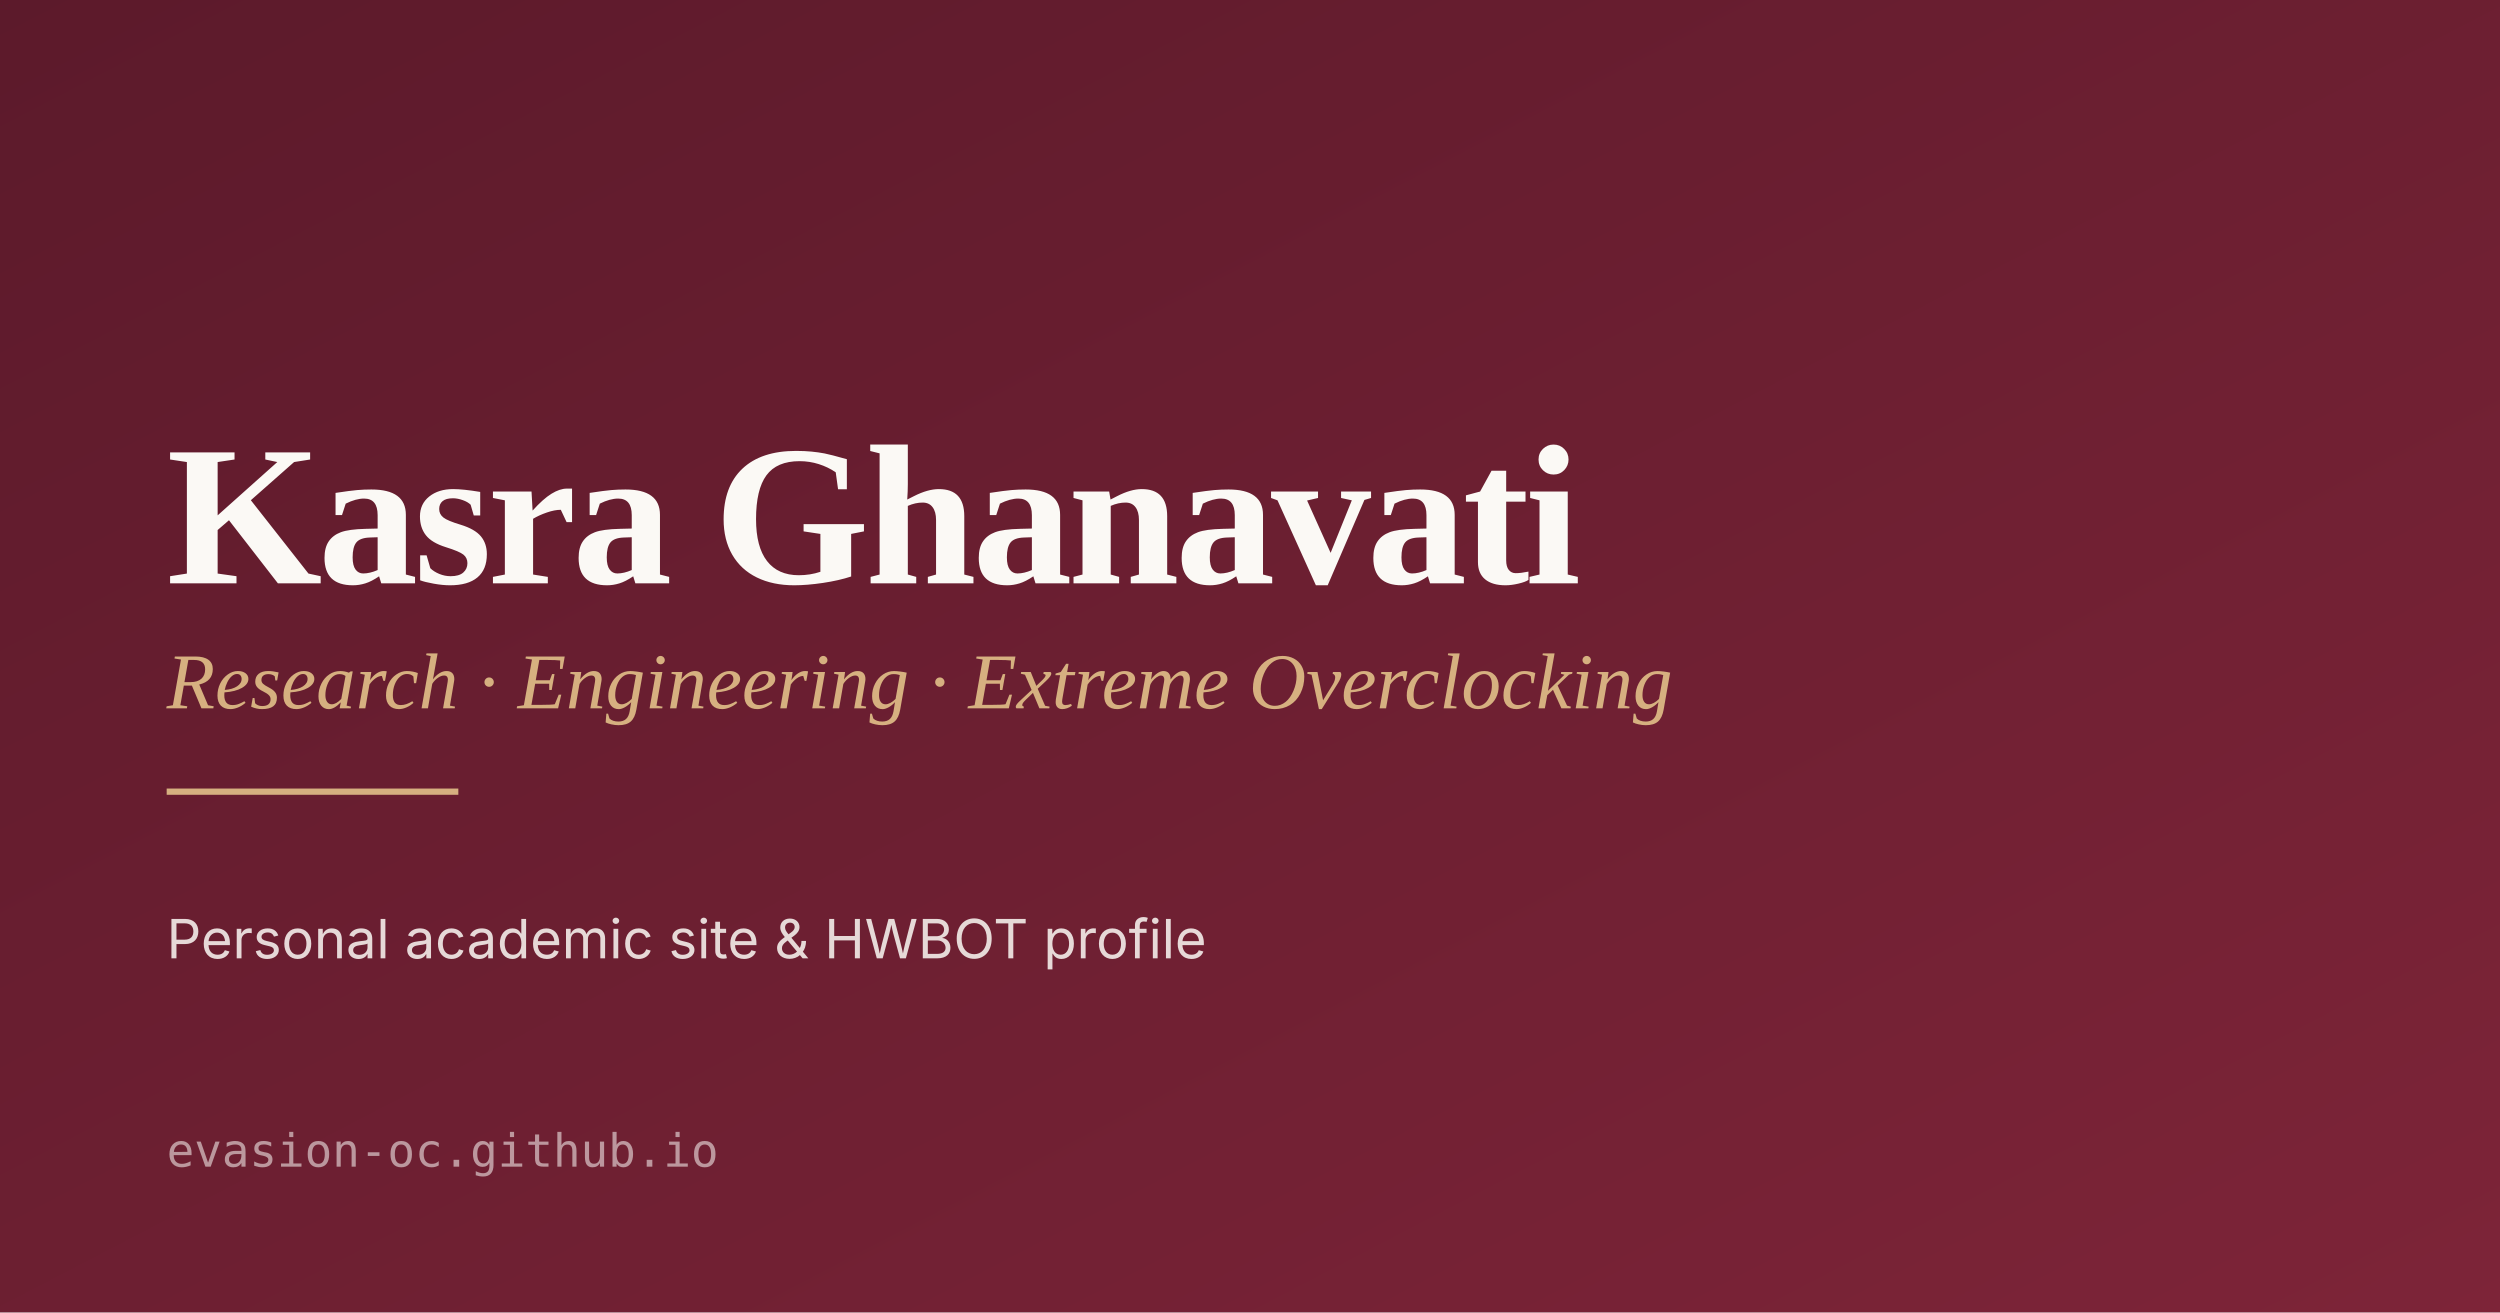
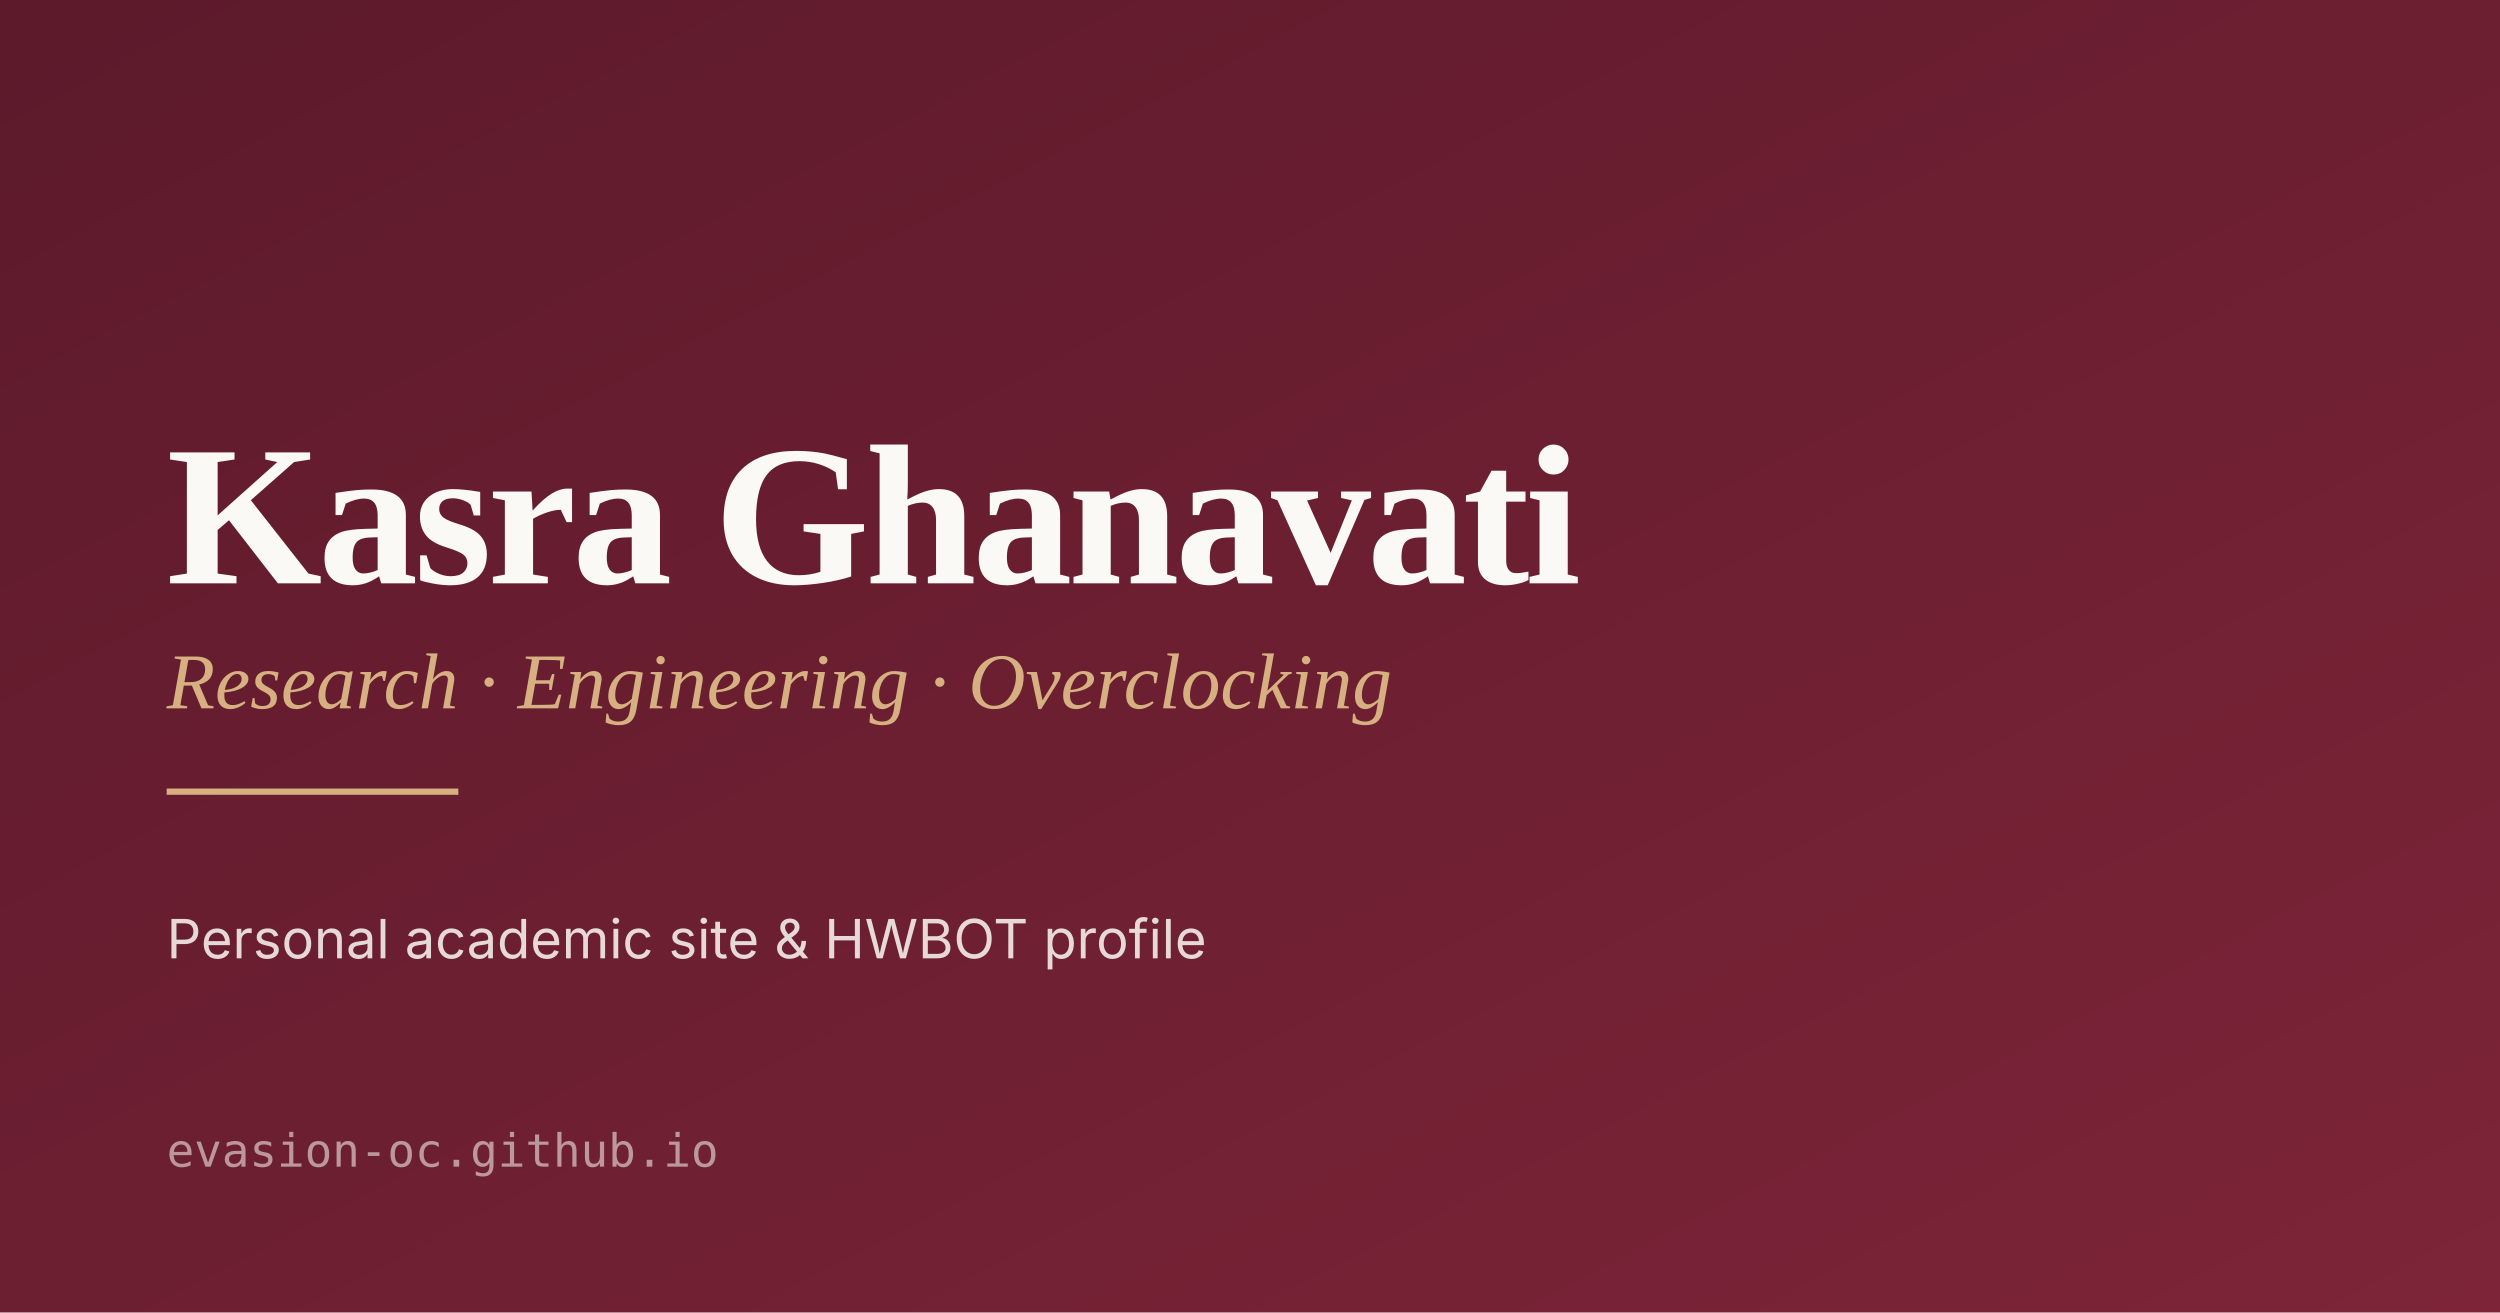
<svg xmlns="http://www.w3.org/2000/svg" viewBox="0 0 1200 630" width="1200" height="630">
  <defs>
    <linearGradient id="bg" x1="0" y1="0" x2="1" y2="1">
      <stop offset="0" stop-color="#5c1a2b" />
      <stop offset="1" stop-color="#7d2438" />
    </linearGradient>
  </defs>
  <rect width="1200" height="630" fill="url(#bg)" />
  <text x="80" y="280" font-family="Georgia, 'Times New Roman', serif" font-size="96" font-weight="700" fill="#fbf9f5" letter-spacing="-2">Kasra Ghanavati</text>
-   <text x="80" y="340" font-family="Georgia, 'Times New Roman', serif" font-size="38" font-style="italic" fill="#d6b080">Research · Engineering · Extreme Overclocking</text>
+   <text x="80" y="340" font-family="Georgia, 'Times New Roman', serif" font-size="38" font-style="italic" fill="#d6b080">Research · Engineering · Overclocking</text>
  <line x1="80" y1="380" x2="220" y2="380" stroke="#d6b080" stroke-width="3" />
  <text x="80" y="460" font-family="-apple-system, BlinkMacSystemFont, 'Segoe UI', sans-serif" font-size="26" fill="#fbf9f5" opacity="0.85">Personal academic site &amp; HWBOT profile</text>
  <text x="80" y="560" font-family="ui-monospace, 'SF Mono', monospace" font-size="22" fill="#fbf9f5" opacity="0.55">evasion-oc.github.io</text>
</svg>
